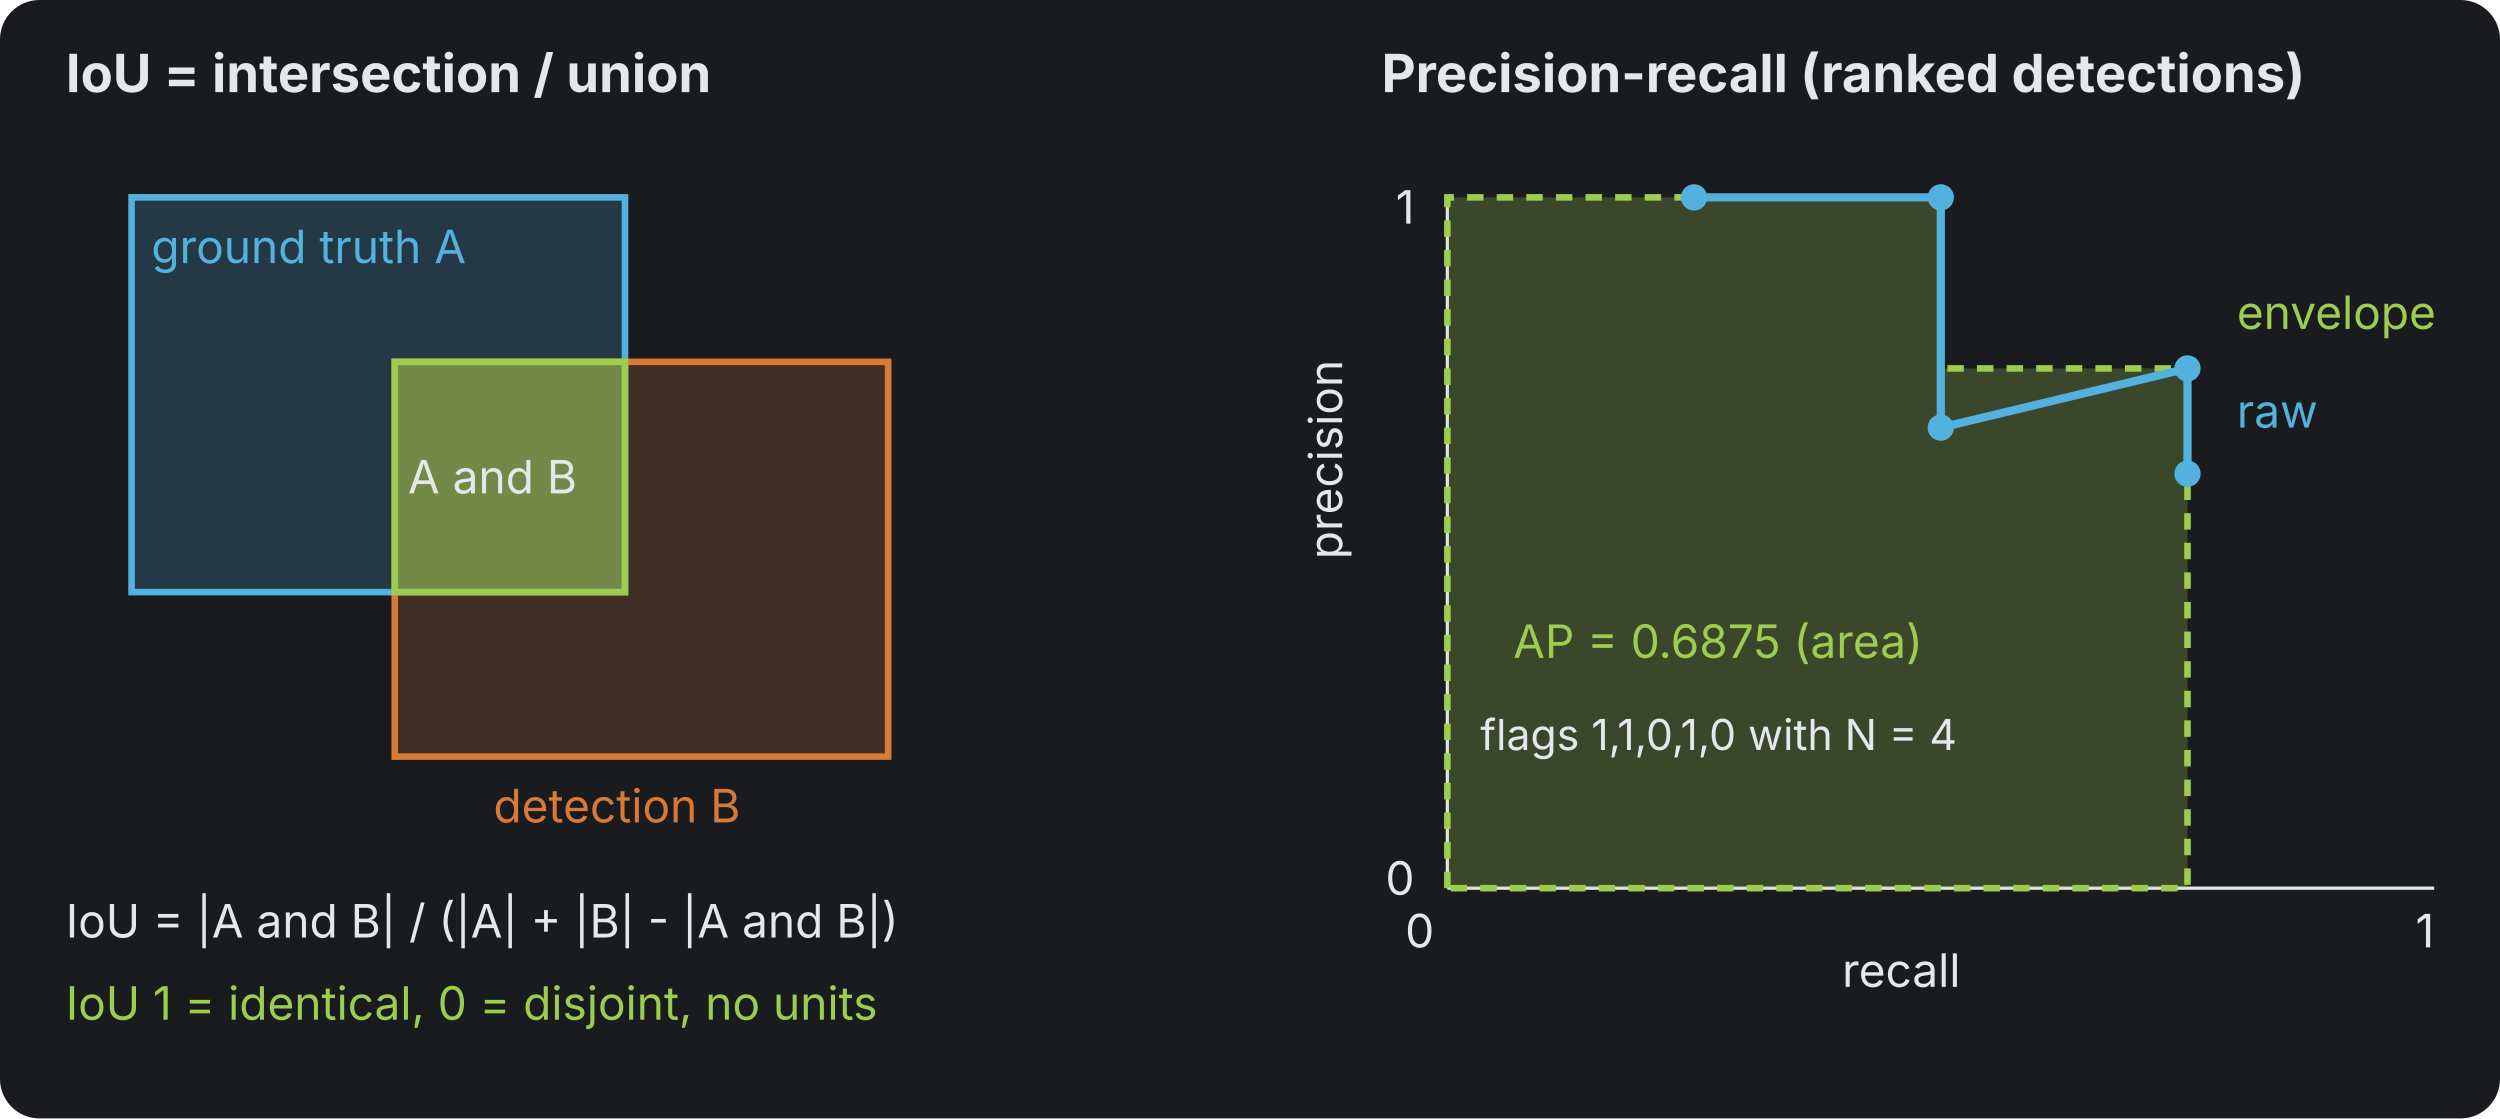
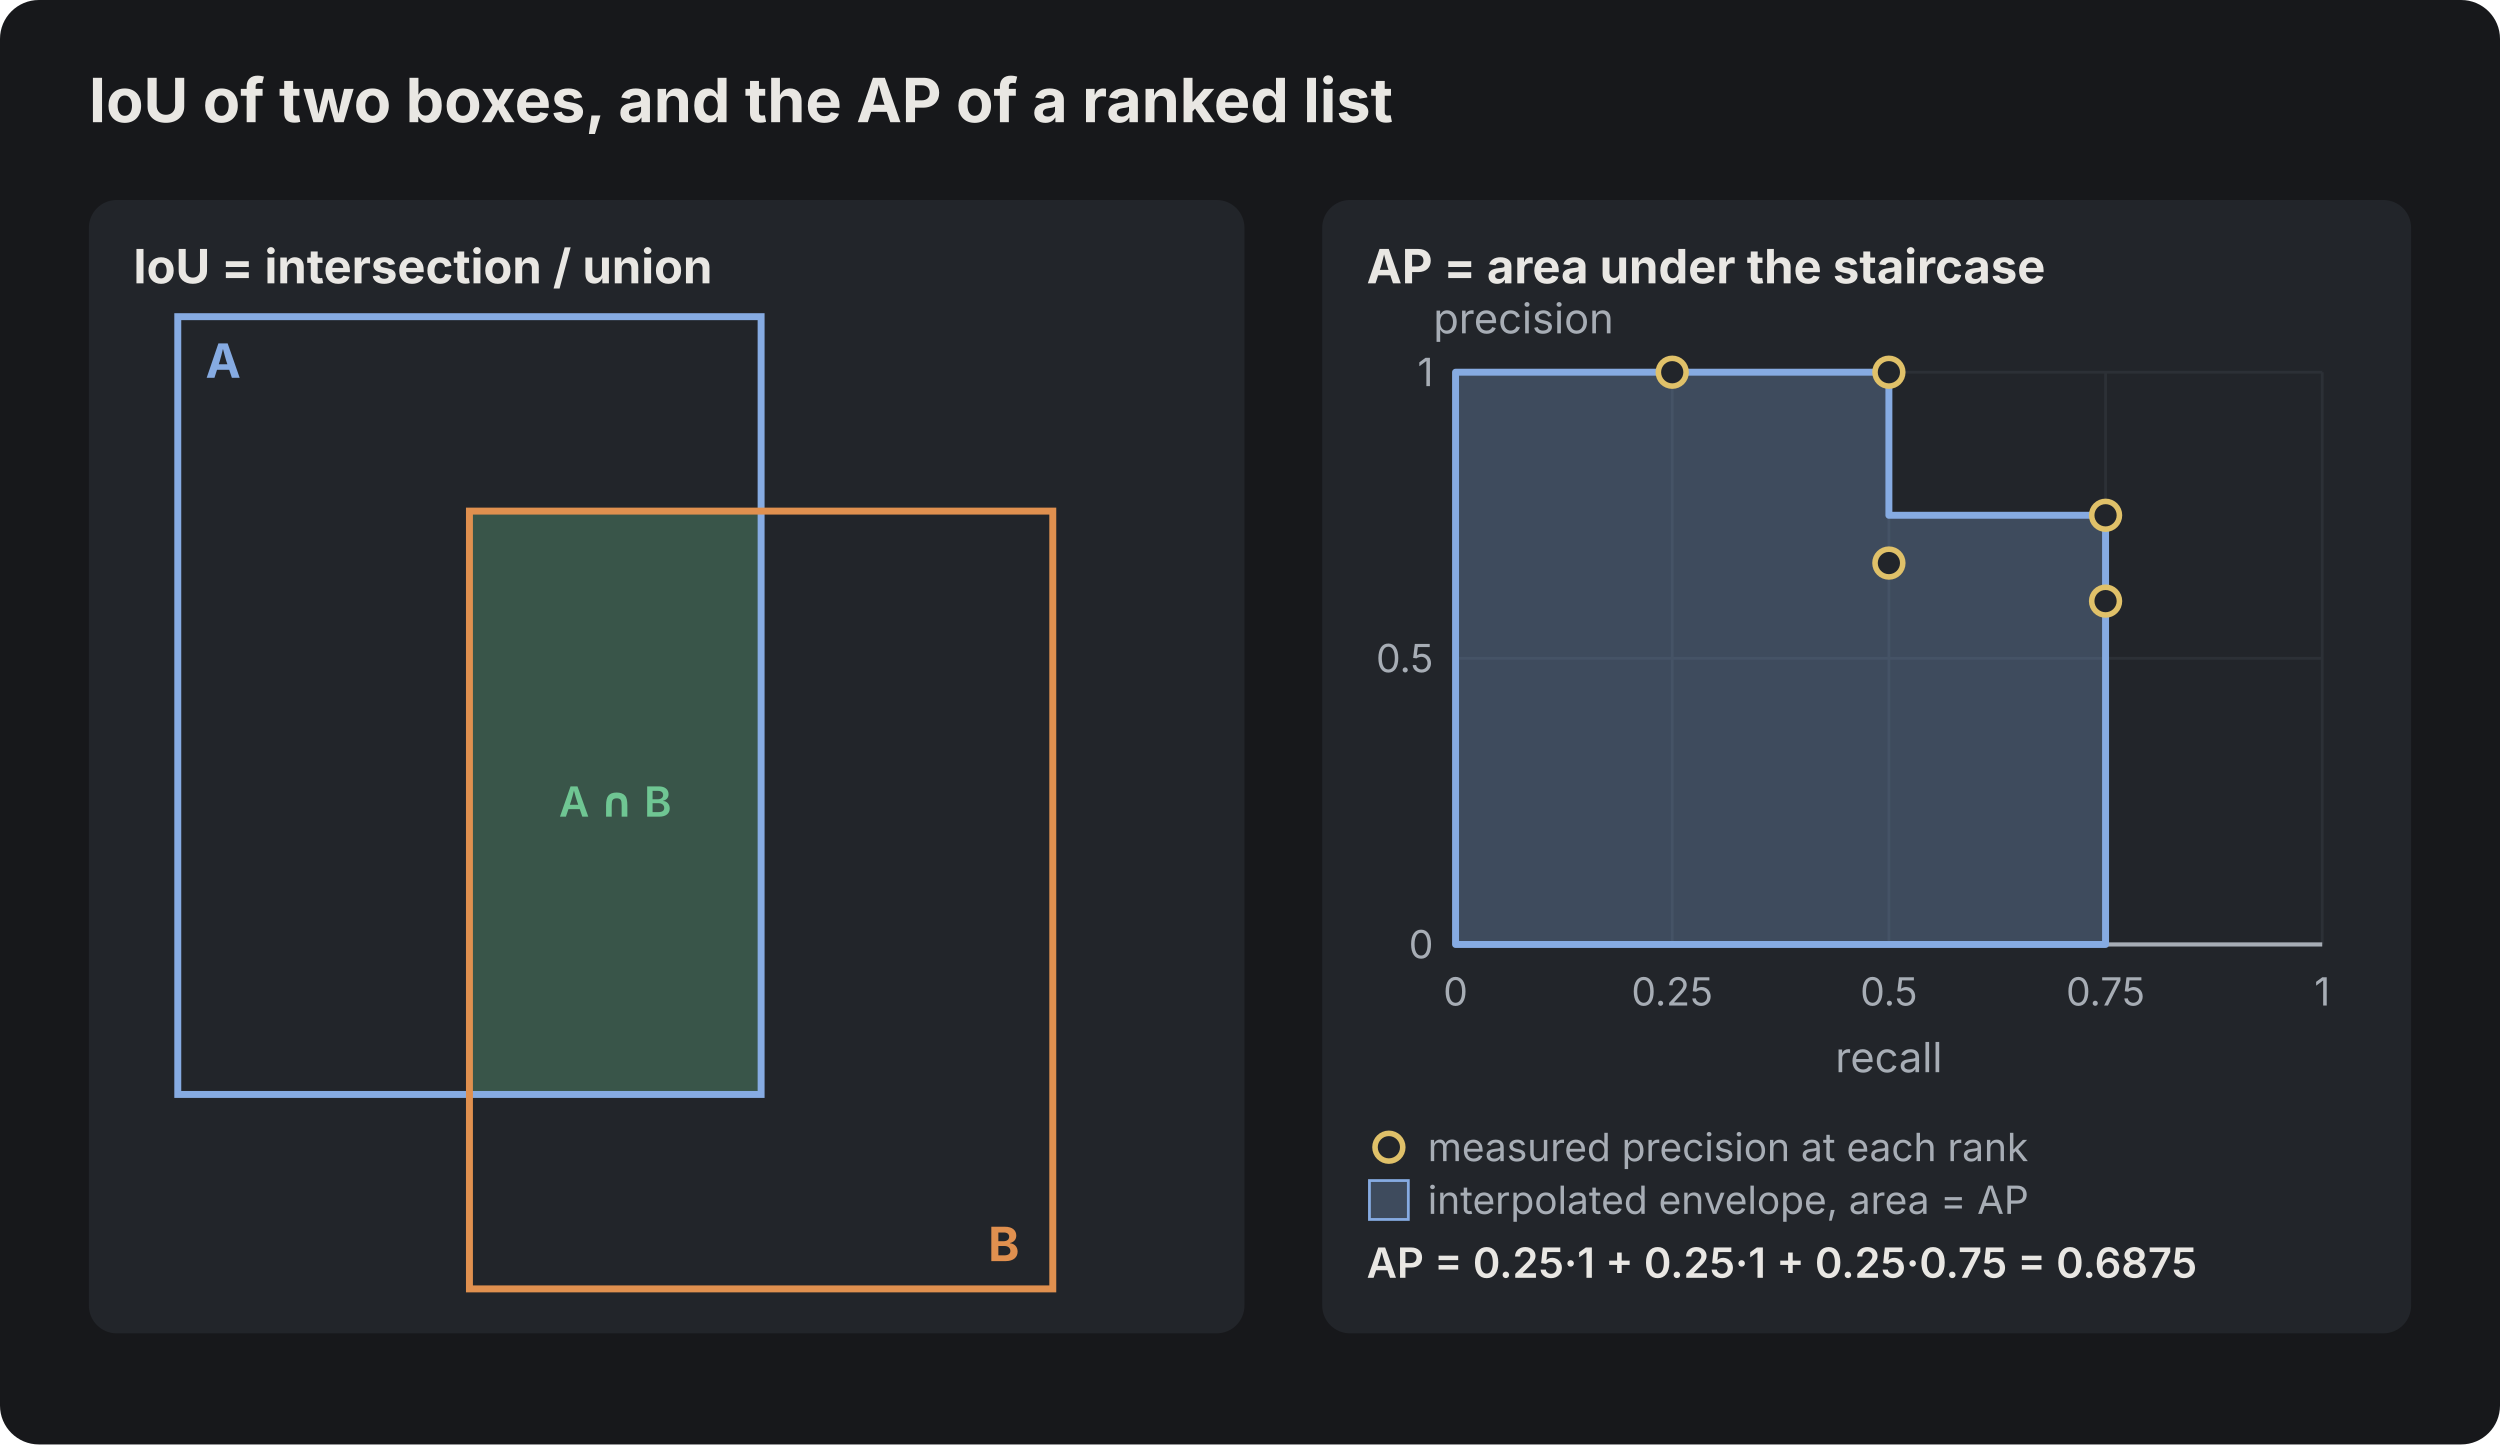
- <svg xmlns="http://www.w3.org/2000/svg" viewBox="0 0 760 340" font-family="Inter, Arial, sans-serif" font-size="14">
-   <rect width="760" height="340" fill="#191b1f" rx="12" />
-   <text x="20" y="28" fill="#e5e7eb" font-size="16" font-weight="bold">IoU = intersection / union</text>
-   <text x="420" y="28" fill="#e5e7eb" font-size="16" font-weight="bold">Precision-recall (ranked detections)</text>
-   <rect x="40" y="60" width="150" height="120" fill="#53b2dd" fill-opacity="0.2" stroke="#53b2dd" stroke-width="2" />
-   <rect x="120" y="110" width="150" height="120" fill="#d97936" fill-opacity="0.2" stroke="#d97936" stroke-width="2" />
-   <rect x="120" y="110" width="70" height="70" fill="#9ccd4e" fill-opacity="0.5" stroke="#9ccd4e" stroke-width="2" />
-   <text x="46" y="80" fill="#53b2dd">ground truth A</text>
-   <text x="150" y="250" fill="#d97936">detection B</text>
-   <text x="124" y="150" fill="#e5e7eb">A and B</text>
-   <text x="20" y="285" fill="#e5e7eb">IoU = |A and B| / (|A| + |B| - |A and B|)</text>
-   <text x="20" y="310" fill="#9ccd4e">IoU 1 = identical, 0 = disjoint, no units</text>
-   <line x1="440" y1="270" x2="740" y2="270" stroke="#e5e7eb" />
-   <line x1="440" y1="270" x2="440" y2="60" stroke="#e5e7eb" />
-   <text x="560" y="300" fill="#e5e7eb">recall</text>
-   <text x="408" y="170" fill="#e5e7eb" transform="rotate(-90 408 170)">precision</text>
-   <text x="436" y="288" fill="#e5e7eb" text-anchor="end">0</text>
-   <text x="740" y="288" fill="#e5e7eb" text-anchor="end">1</text>
-   <text x="430" y="272" fill="#e5e7eb" text-anchor="end">0</text>
-   <text x="430" y="68" fill="#e5e7eb" text-anchor="end">1</text>
-   <polygon fill="#9ccd4e" fill-opacity="0.25" stroke="#9ccd4e" stroke-width="2" stroke-dasharray="5 4" points="440,270 440,60 590,60 590,112 665,112 665,270" />
-   <polyline fill="none" stroke="#53b2dd" stroke-width="2.5" points="515,60 590,60 590,130 665,112 665,144" />
-   <circle cx="515" cy="60" r="4" fill="#53b2dd" />
-   <circle cx="590" cy="60" r="4" fill="#53b2dd" />
-   <circle cx="590" cy="130" r="4" fill="#53b2dd" />
-   <circle cx="665" cy="112" r="4" fill="#53b2dd" />
-   <circle cx="665" cy="144" r="4" fill="#53b2dd" />
-   <text x="460" y="200" fill="#9ccd4e">AP = 0.6875 (area)</text>
-   <text x="680" y="130" fill="#53b2dd">raw</text>
-   <text x="680" y="100" fill="#9ccd4e">envelope</text>
-   <text x="450" y="228" fill="#e5e7eb" font-size="13">flags 1,1,0,1,0 with N = 4</text>
+ <svg xmlns="http://www.w3.org/2000/svg" viewBox="0 0 900 520" font-family="Inter, sans-serif">
+   <rect width="900" height="520" rx="14" fill="#17181b" />
+   <defs>
+     <marker id="v08f1a" viewBox="0 0 10 10" refX="9" refY="5" markerWidth="7" markerHeight="7" orient="auto-start-reverse">
+       <path d="M0,0 L10,5 L0,10 z" fill="context-stroke" />
+     </marker>
+   </defs>
+   <text x="32" y="44" font-size="22" fill="#e9e7e3" font-weight="bold" text-anchor="start">IoU of two boxes, and the AP of a ranked list</text>
+   <rect x="32" y="72" width="416" height="408" rx="10" fill="#22252a" />
+   <text x="48" y="102" font-size="17" fill="#e9e7e3" font-weight="bold" text-anchor="start">IoU = intersection / union</text>
+   <rect x="476" y="72" width="392" height="408" rx="10" fill="#22252a" />
+   <text x="492" y="102" font-size="17" fill="#e9e7e3" font-weight="bold" text-anchor="start">AP = area under the staircase</text>
+   <rect x="169.0" y="184.0" width="105.0" height="210.0" rx="0" fill="#6fc693" fill-opacity="0.3" />
+   <rect x="64.0" y="114.0" width="210.0" height="280.0" rx="0" fill="none" stroke="#86abe2" stroke-width="2.5" />
+   <rect x="169.0" y="184.0" width="210.0" height="280.0" rx="0" fill="none" stroke="#e0904f" stroke-width="2.5" />
+   <text x="74.0" y="136.0" font-size="17" fill="#86abe2" font-weight="bold" text-anchor="start">A</text>
+   <text x="367.0" y="454.0" font-size="17" fill="#e0904f" font-weight="bold" text-anchor="end">B</text>
+   <text x="221.5" y="294.0" font-size="15" fill="#6fc693" font-weight="600" text-anchor="middle">A ∩ B</text>
+   <line x1="524" y1="340" x2="836" y2="340" stroke="#2c3036" stroke-width="1" />
+   <text x="516" y="345" font-size="14" fill="#a7adb5" font-weight="normal" text-anchor="end">0</text>
+   <line x1="524" y1="237.0" x2="836" y2="237.0" stroke="#2c3036" stroke-width="1" />
+   <text x="516" y="242.0" font-size="14" fill="#a7adb5" font-weight="normal" text-anchor="end">0.5</text>
+   <line x1="524" y1="134" x2="836" y2="134" stroke="#2c3036" stroke-width="1" />
+   <text x="516" y="139" font-size="14" fill="#a7adb5" font-weight="normal" text-anchor="end">1</text>
+   <line x1="524" y1="340" x2="524" y2="134" stroke="#2c3036" stroke-width="1" />
+   <text x="524" y="362" font-size="14" fill="#a7adb5" font-weight="normal" text-anchor="middle">0</text>
+   <line x1="602.0" y1="340" x2="602.0" y2="134" stroke="#2c3036" stroke-width="1" />
+   <text x="602.0" y="362" font-size="14" fill="#a7adb5" font-weight="normal" text-anchor="middle">0.25</text>
+   <line x1="680.0" y1="340" x2="680.0" y2="134" stroke="#2c3036" stroke-width="1" />
+   <text x="680.0" y="362" font-size="14" fill="#a7adb5" font-weight="normal" text-anchor="middle">0.5</text>
+   <line x1="758.0" y1="340" x2="758.0" y2="134" stroke="#2c3036" stroke-width="1" />
+   <text x="758.0" y="362" font-size="14" fill="#a7adb5" font-weight="normal" text-anchor="middle">0.75</text>
+   <line x1="836" y1="340" x2="836" y2="134" stroke="#2c3036" stroke-width="1" />
+   <text x="836" y="362" font-size="14" fill="#a7adb5" font-weight="normal" text-anchor="middle">1</text>
+   <line x1="524" y1="340" x2="836" y2="340" stroke="#a7adb5" stroke-width="1.5" />
+   <line x1="524" y1="340" x2="524" y2="134" stroke="#a7adb5" stroke-width="1.5" />
+   <text x="516" y="120" font-size="15" fill="#a7adb5" font-weight="normal" text-anchor="start">precision</text>
+   <text x="680" y="386" font-size="15" fill="#a7adb5" font-weight="normal" text-anchor="middle">recall</text>
+   <polygon points="524.0,340.0 524.0,134.0 680.0,134.0 680.0,185.5 758.0,185.5 758.0,340.0" fill="#86abe2" stroke="#86abe2" stroke-width="2.5" stroke-linejoin="round" fill-opacity="0.28" />
+   <circle cx="602.0" cy="134.0" r="5" fill="#22252a" stroke="#e0c169" stroke-width="2" />
+   <circle cx="680.0" cy="134.0" r="5" fill="#22252a" stroke="#e0c169" stroke-width="2" />
+   <circle cx="680.0" cy="202.7" r="5" fill="#22252a" stroke="#e0c169" stroke-width="2" />
+   <circle cx="758.0" cy="185.5" r="5" fill="#22252a" stroke="#e0c169" stroke-width="2" />
+   <circle cx="758.0" cy="216.4" r="5" fill="#22252a" stroke="#e0c169" stroke-width="2" />
+   <circle cx="500.0" cy="413.0" r="5" fill="#22252a" stroke="#e0c169" stroke-width="2" />
+   <text x="514" y="418" font-size="14" fill="#a7adb5" font-weight="normal" text-anchor="start">measured precision at each rank</text>
+   <rect x="493" y="425" width="14" height="14" rx="0" fill="#86abe2" fill-opacity="0.28" stroke="#86abe2" stroke-width="1" />
+   <text x="514" y="437" font-size="14" fill="#a7adb5" font-weight="normal" text-anchor="start">interpolated envelope, area = AP</text>
+   <text x="492" y="460" font-size="15" fill="#e9e7e3" font-weight="600" text-anchor="start">AP = 0.25·1 + 0.25·1 + 0.25·0.75 = 0.6875</text>
</svg>
